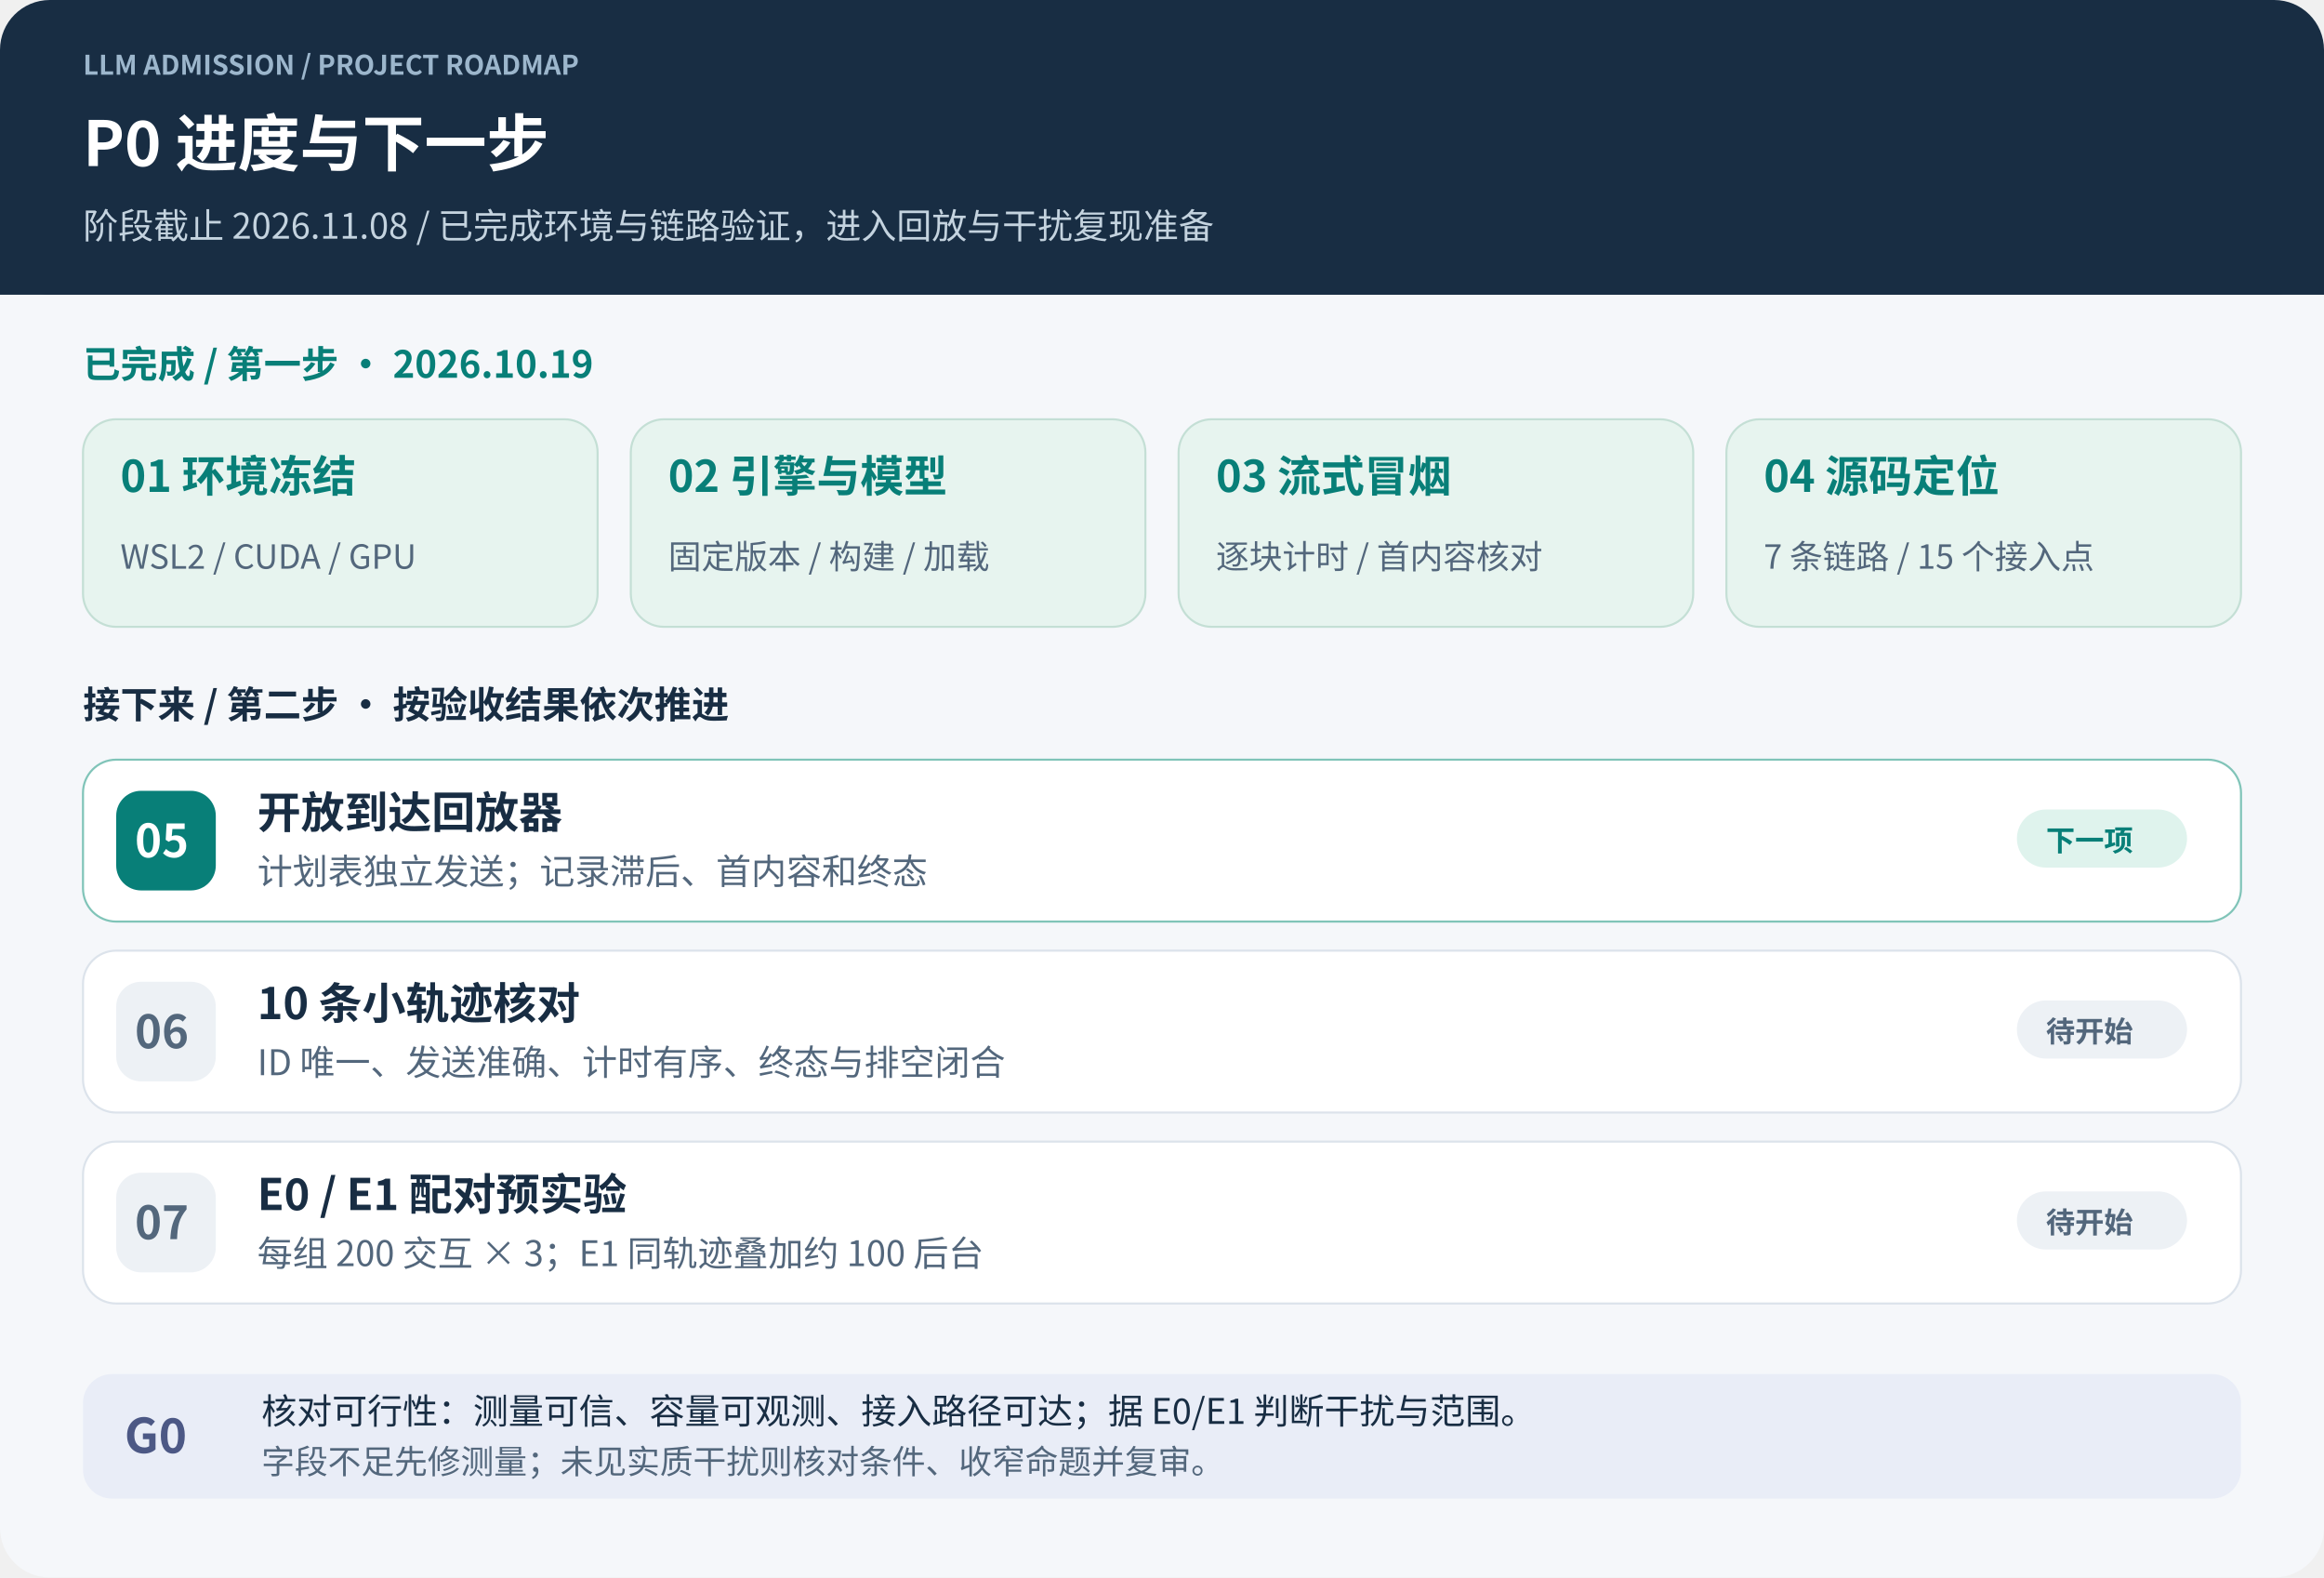
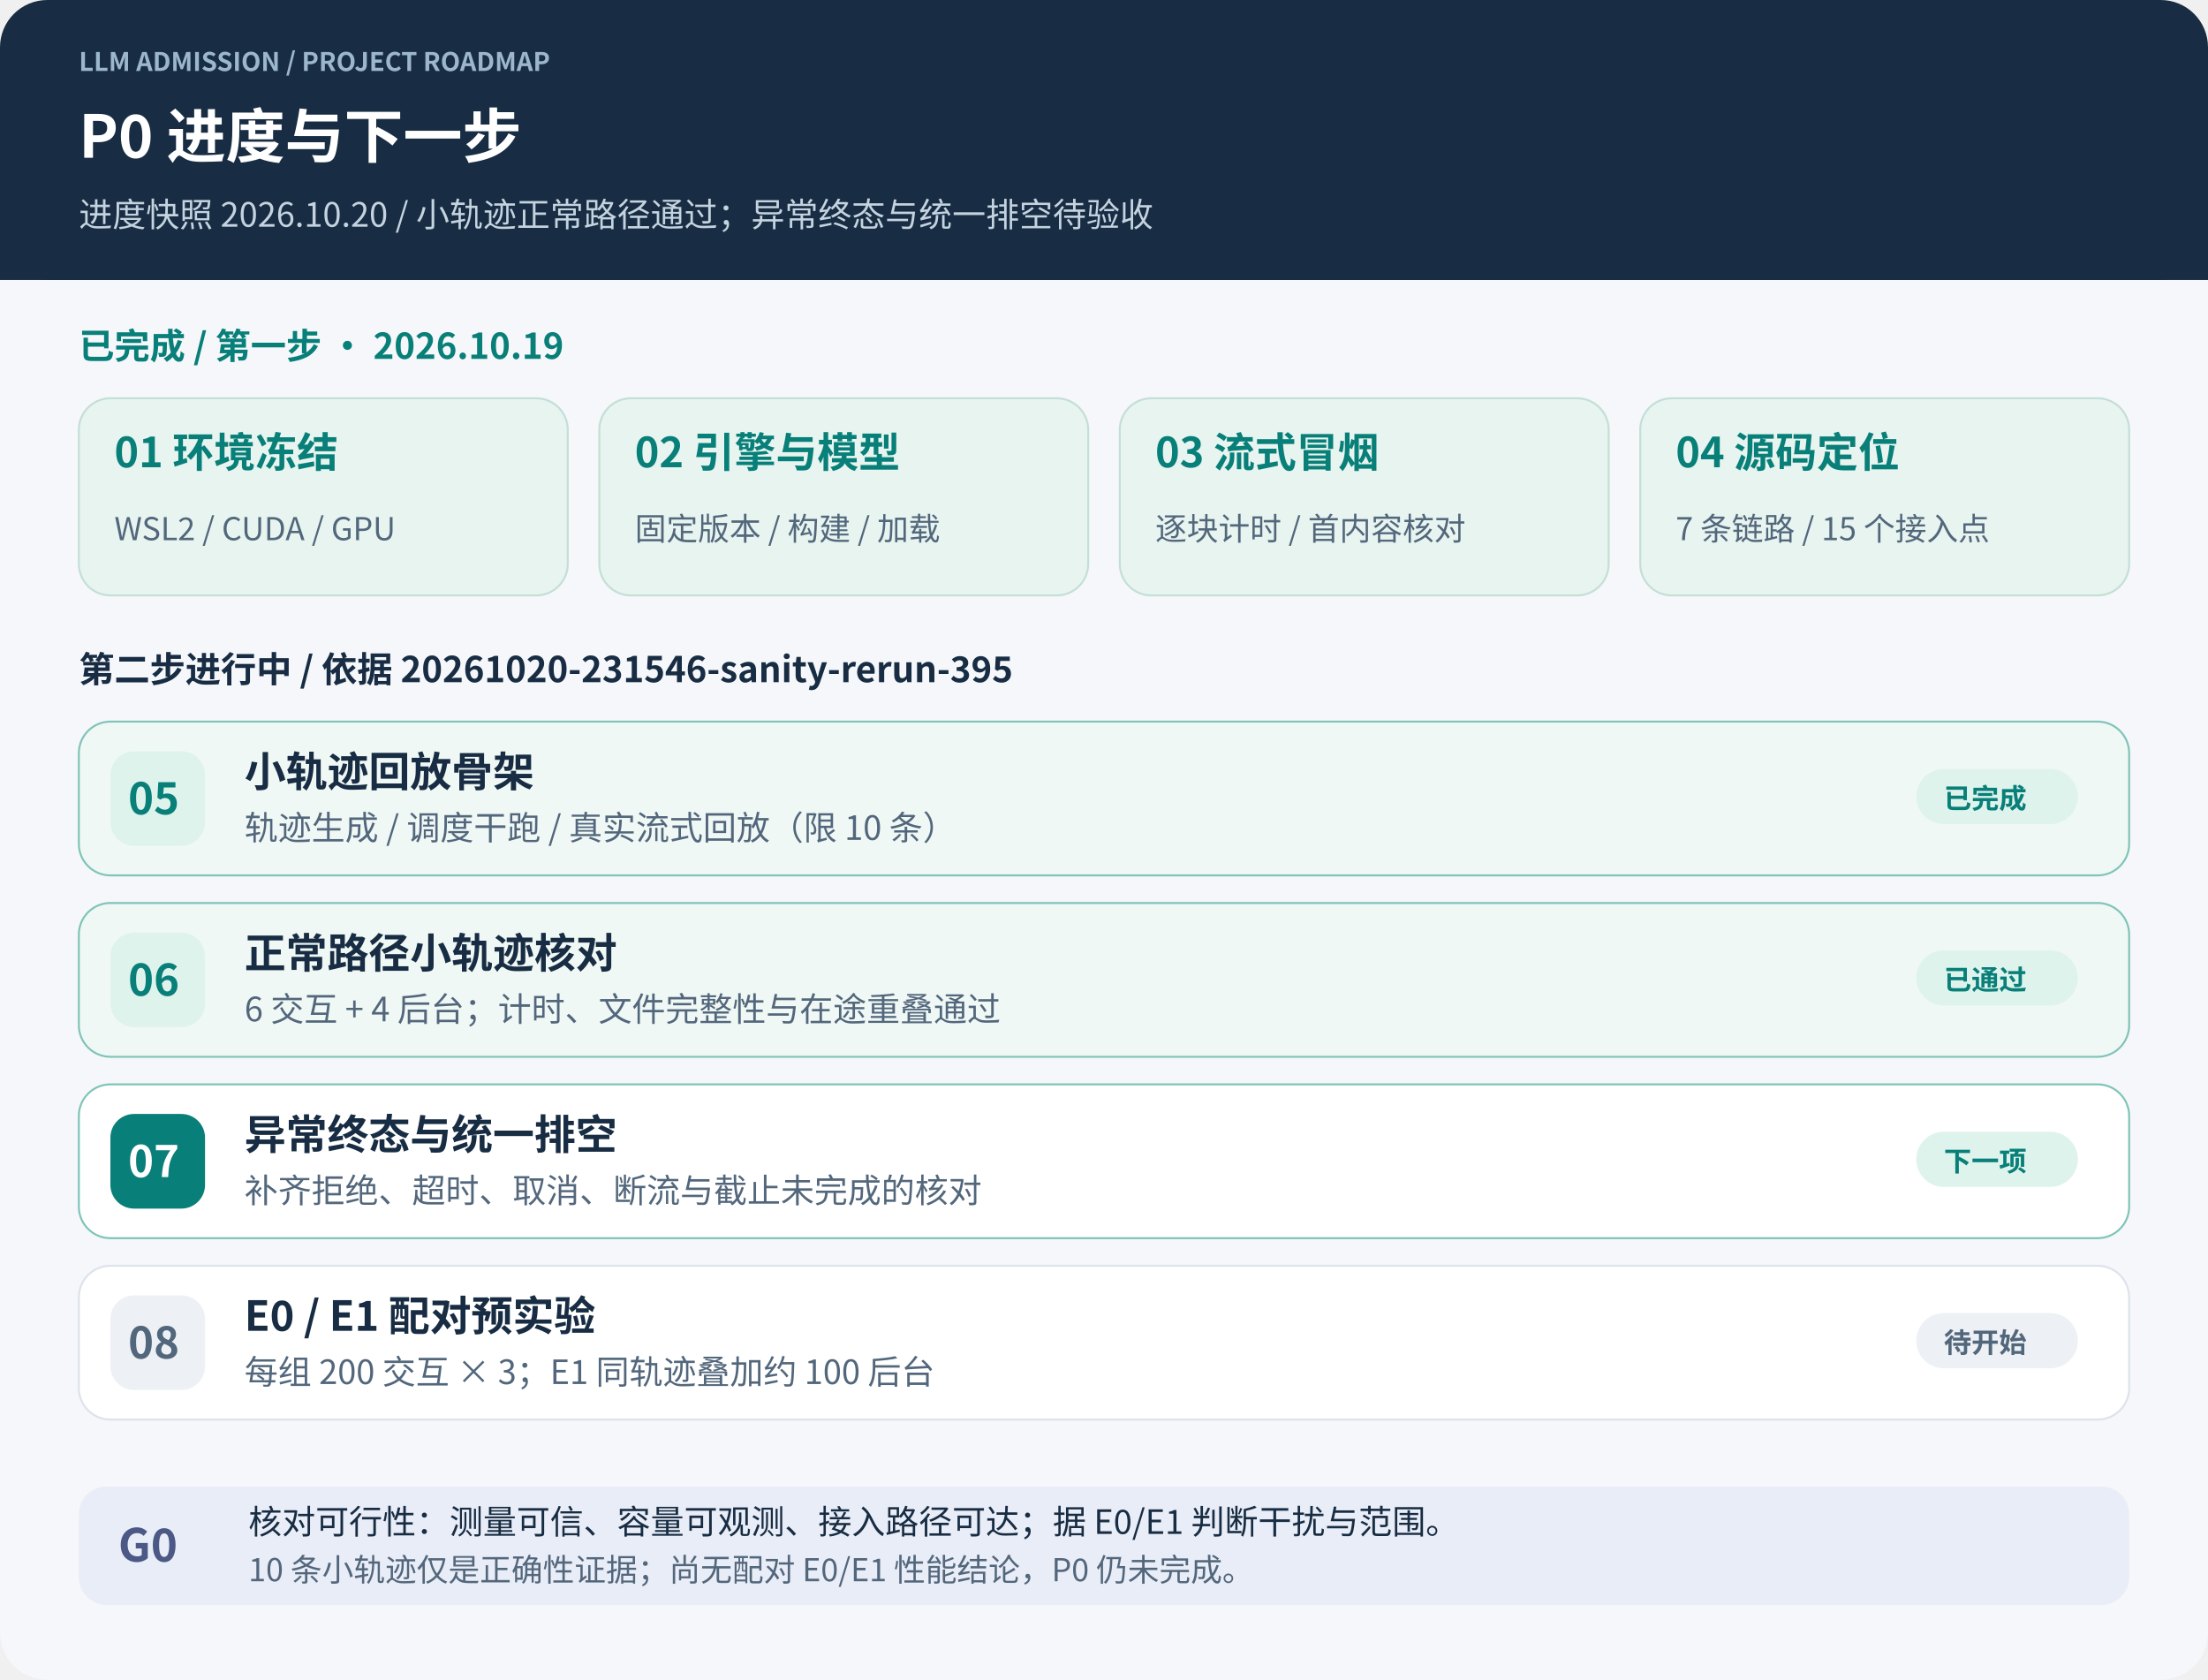
- <svg xmlns="http://www.w3.org/2000/svg" width="1120" height="760" viewBox="0 0 1120 760" role="img" aria-labelledby="title desc">
+ <svg xmlns="http://www.w3.org/2000/svg" width="1120" height="852" viewBox="0 0 1120 852" role="img" aria-labelledby="title desc">
  <g font-family="Segoe UI, PingFang SC, Microsoft YaHei, Noto Sans CJK SC, sans-serif">
-     <rect x="0" y="0" width="1120" height="760" rx="24" fill="#f5f7fa" stroke="none" />
+     <rect x="0" y="0" width="1120" height="852" rx="24" fill="#f5f7fa" stroke="none" />
    <rect x="0" y="0" width="1120" height="142" rx="24" fill="#182d43" stroke="none" />
    <rect x="0" y="80" width="1120" height="62" rx="0" fill="#182d43" stroke="none" />
    <text x="40" y="36" font-size="13" fill="#9cb6cc" font-weight="600">LLM ADMISSION / PROJECT ROADMAP</text>
    <text x="40" y="80" font-size="30" fill="#ffffff" font-weight="700">P0 进度与下一步</text>
-     <text x="40" y="115" font-size="17" fill="#c4d3df" font-weight="400">阶段截止 2026.11.08  /  已完成环境与链路验证，进入回放与干扰复现准备</text>
+     <text x="40" y="115" font-size="17" fill="#c4d3df" font-weight="400">进度快照 2026.10.20  /  小轨迹正常路径通过；异常终态与统一排空待验收</text>
    <text x="40" y="182" font-size="18" fill="#087f78" font-weight="600">已完成  /  第一步 · 2026.10.19</text>
    <rect x="40" y="202" width="248" height="100" rx="16" fill="#e7f4ef" stroke="#c4dfd5" />
    <text x="58" y="237" font-size="21" fill="#087f78" font-weight="600">01  环境冻结</text>
    <text x="58" y="274" font-size="16" fill="#53677c" font-weight="400">WSL2 / CUDA / GPU</text>
    <rect x="304" y="202" width="248" height="100" rx="16" fill="#e7f4ef" stroke="#c4dfd5" />
    <text x="322" y="237" font-size="21" fill="#087f78" font-weight="600">02  引擎与模型</text>
    <text x="322" y="274" font-size="16" fill="#53677c" font-weight="400">固定版本 / 构建 / 加载</text>
    <rect x="568" y="202" width="248" height="100" rx="16" fill="#e7f4ef" stroke="#c4dfd5" />
    <text x="586" y="237" font-size="21" fill="#087f78" font-weight="600">03  流式冒烟</text>
    <text x="586" y="274" font-size="16" fill="#53677c" font-weight="400">逐块计时 / 首内容核对</text>
    <rect x="832" y="202" width="248" height="100" rx="16" fill="#e7f4ef" stroke="#c4dfd5" />
    <text x="850" y="237" font-size="21" fill="#087f78" font-weight="600">04  源码定位</text>
    <text x="850" y="274" font-size="16" fill="#53677c" font-weight="400">7 条链路 / 15 个接入点</text>
-     <text x="40" y="346" font-size="18" fill="#182d43" font-weight="600">接下来  /  第二步 · 按验收结果依次推进</text>
-     <rect x="40" y="366" width="1040" height="78" rx="16" fill="#ffffff" stroke="#80c4b8" />
-     <rect x="56" y="381" width="48" height="48" rx="12" fill="#087f78" stroke="none" />
-     <text x="65" y="413" font-size="22" fill="#ffffff" font-weight="700">05</text>
-     <text x="124" y="399" font-size="21" fill="#182d43" font-weight="600">开放到达回放器</text>
-     <text x="124" y="426" font-size="17" fill="#53677c" font-weight="400">计划表独立发送；记录滞后、首内容和终态</text>
+     <text x="40" y="346" font-size="18" fill="#182d43" font-weight="600">第二步进行中  /  依据 20261020-231546-sanity-rerun-395</text>
+     <rect x="40" y="366" width="1040" height="78" rx="16" fill="#f0f8f5" stroke="#80c4b8" />
+     <rect x="56" y="381" width="48" height="48" rx="12" fill="#dff3ed" stroke="none" />
+     <text x="65" y="413" font-size="22" fill="#087f78" font-weight="700">05</text>
+     <text x="124" y="399" font-size="21" fill="#182d43" font-weight="600">小轨迹回放骨架</text>
+     <text x="124" y="426" font-size="17" fill="#53677c" font-weight="400">轨迹生成 / 调度干跑 / 真实流式回放（限 10 条）</text>
    <rect x="972" y="390" width="82" height="28" rx="14" fill="#dff3ed" stroke="none" />
-     <text x="986" y="410" font-size="14" fill="#087f78" font-weight="600">下一项</text>
-     <rect x="40" y="458" width="1040" height="78" rx="16" fill="#ffffff" stroke="#dce3eb" />
-     <rect x="56" y="473" width="48" height="48" rx="12" fill="#edf1f5" stroke="none" />
-     <text x="65" y="505" font-size="22" fill="#53677c" font-weight="700">06</text>
-     <text x="124" y="491" font-size="21" fill="#182d43" font-weight="600">10 条小轨迹核对</text>
-     <text x="124" y="518" font-size="17" fill="#53677c" font-weight="400">ID 唯一、发送准确、计时有序、终态与排空闭合</text>
-     <rect x="972" y="482" width="82" height="28" rx="14" fill="#edf1f5" stroke="none" />
-     <text x="986" y="502" font-size="14" fill="#53677c" font-weight="600">待开始</text>
-     <rect x="40" y="550" width="1040" height="78" rx="16" fill="#ffffff" stroke="#dce3eb" />
-     <rect x="56" y="565" width="48" height="48" rx="12" fill="#edf1f5" stroke="none" />
-     <text x="65" y="597" font-size="22" fill="#53677c" font-weight="700">07</text>
-     <text x="124" y="583" font-size="21" fill="#182d43" font-weight="600">E0 / E1 配对预实验</text>
-     <text x="124" y="610" font-size="17" fill="#53677c" font-weight="400">每组 200 交互 × 3；E1 同轨迹叠加约 100 后台</text>
-     <rect x="972" y="574" width="82" height="28" rx="14" fill="#edf1f5" stroke="none" />
-     <text x="986" y="594" font-size="14" fill="#53677c" font-weight="600">待开始</text>
-     <rect x="40" y="662" width="1040" height="60" rx="14" fill="#e9edf7" stroke="none" />
-     <text x="60" y="700" font-size="23" fill="#4c5885" font-weight="700">G0</text>
-     <text x="126" y="686" font-size="17" fill="#182d43" font-weight="400">核对可行性：测量可信、容量可观测、接入路径可达；据 E0/E1 判断干扰与范围。</text>
-     <text x="126" y="710" font-size="16" fill="#53677c" font-weight="400">字段不足先修测量；未见实质干扰则核对条件、收窄命题并复审。</text>
+     <text x="986" y="410" font-size="14" fill="#087f78" font-weight="600">已完成</text>
+     <rect x="40" y="458" width="1040" height="78" rx="16" fill="#f0f8f5" stroke="#80c4b8" />
+     <rect x="56" y="473" width="48" height="48" rx="12" fill="#dff3ed" stroke="none" />
+     <text x="65" y="505" font-size="22" fill="#087f78" font-weight="700">06</text>
+     <text x="124" y="491" font-size="21" fill="#182d43" font-weight="600">正常路径小轨迹核对</text>
+     <text x="124" y="518" font-size="17" fill="#53677c" font-weight="400">6 交互 + 4 后台；计时、文件完整性与在途重叠通过</text>
+     <rect x="972" y="482" width="82" height="28" rx="14" fill="#dff3ed" stroke="none" />
+     <text x="986" y="502" font-size="14" fill="#087f78" font-weight="600">已通过</text>
+     <rect x="40" y="550" width="1040" height="78" rx="16" fill="#ffffff" stroke="#80c4b8" />
+     <rect x="56" y="565" width="48" height="48" rx="12" fill="#087f78" stroke="none" />
+     <text x="65" y="597" font-size="22" fill="#ffffff" font-weight="700">07</text>
+     <text x="124" y="583" font-size="21" fill="#182d43" font-weight="600">异常终态与统一排空</text>
+     <text x="124" y="610" font-size="17" fill="#53677c" font-weight="400">补齐拒绝、超时、取消、断流与截止未完成的核对</text>
+     <rect x="972" y="574" width="82" height="28" rx="14" fill="#dff3ed" stroke="none" />
+     <text x="986" y="594" font-size="14" fill="#087f78" font-weight="600">下一项</text>
+     <rect x="40" y="642" width="1040" height="78" rx="16" fill="#ffffff" stroke="#dce3eb" />
+     <rect x="56" y="657" width="48" height="48" rx="12" fill="#edf1f5" stroke="none" />
+     <text x="65" y="689" font-size="22" fill="#53677c" font-weight="700">08</text>
+     <text x="124" y="675" font-size="21" fill="#182d43" font-weight="600">E0 / E1 配对预实验</text>
+     <text x="124" y="702" font-size="17" fill="#53677c" font-weight="400">每组 200 交互 × 3；E1 同轨迹叠加约 100 后台</text>
+     <rect x="972" y="666" width="82" height="28" rx="14" fill="#edf1f5" stroke="none" />
+     <text x="986" y="686" font-size="14" fill="#53677c" font-weight="600">待开始</text>
+     <rect x="40" y="754" width="1040" height="60" rx="14" fill="#e9edf7" stroke="none" />
+     <text x="60" y="792" font-size="23" fill="#4c5885" font-weight="700">G0</text>
+     <text x="126" y="778" font-size="17" fill="#182d43" font-weight="400">核对可行性：测量可信、容量可观测、接入路径可达；据 E0/E1 判断干扰与范围。</text>
+     <text x="126" y="802" font-size="16" fill="#53677c" font-weight="400">10 条小轨迹仅是正确性证据；尚无配对 E0/E1 性能结论，P0 仍未完成。</text>
  </g>
</svg>
